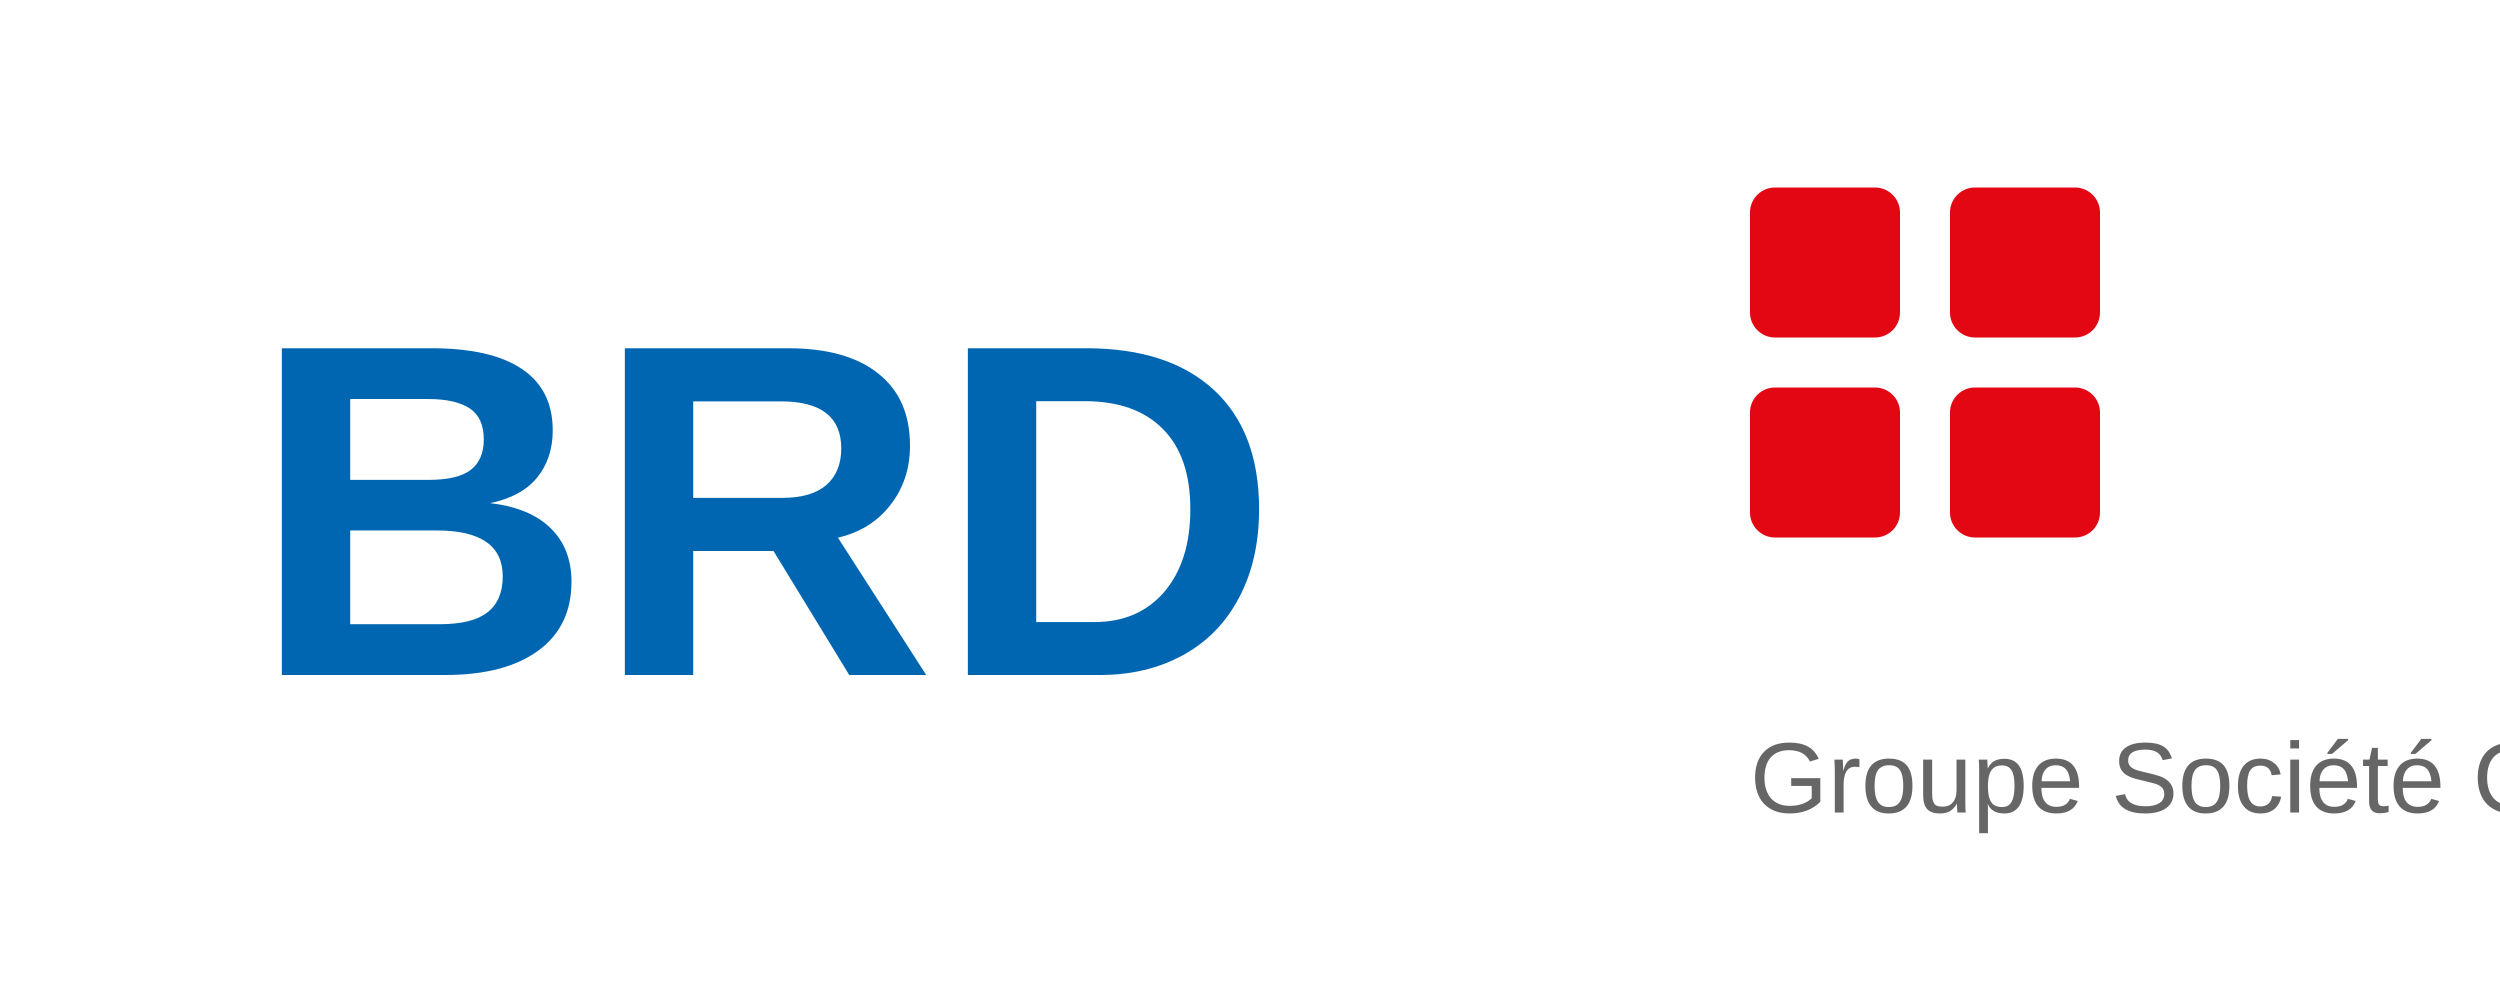
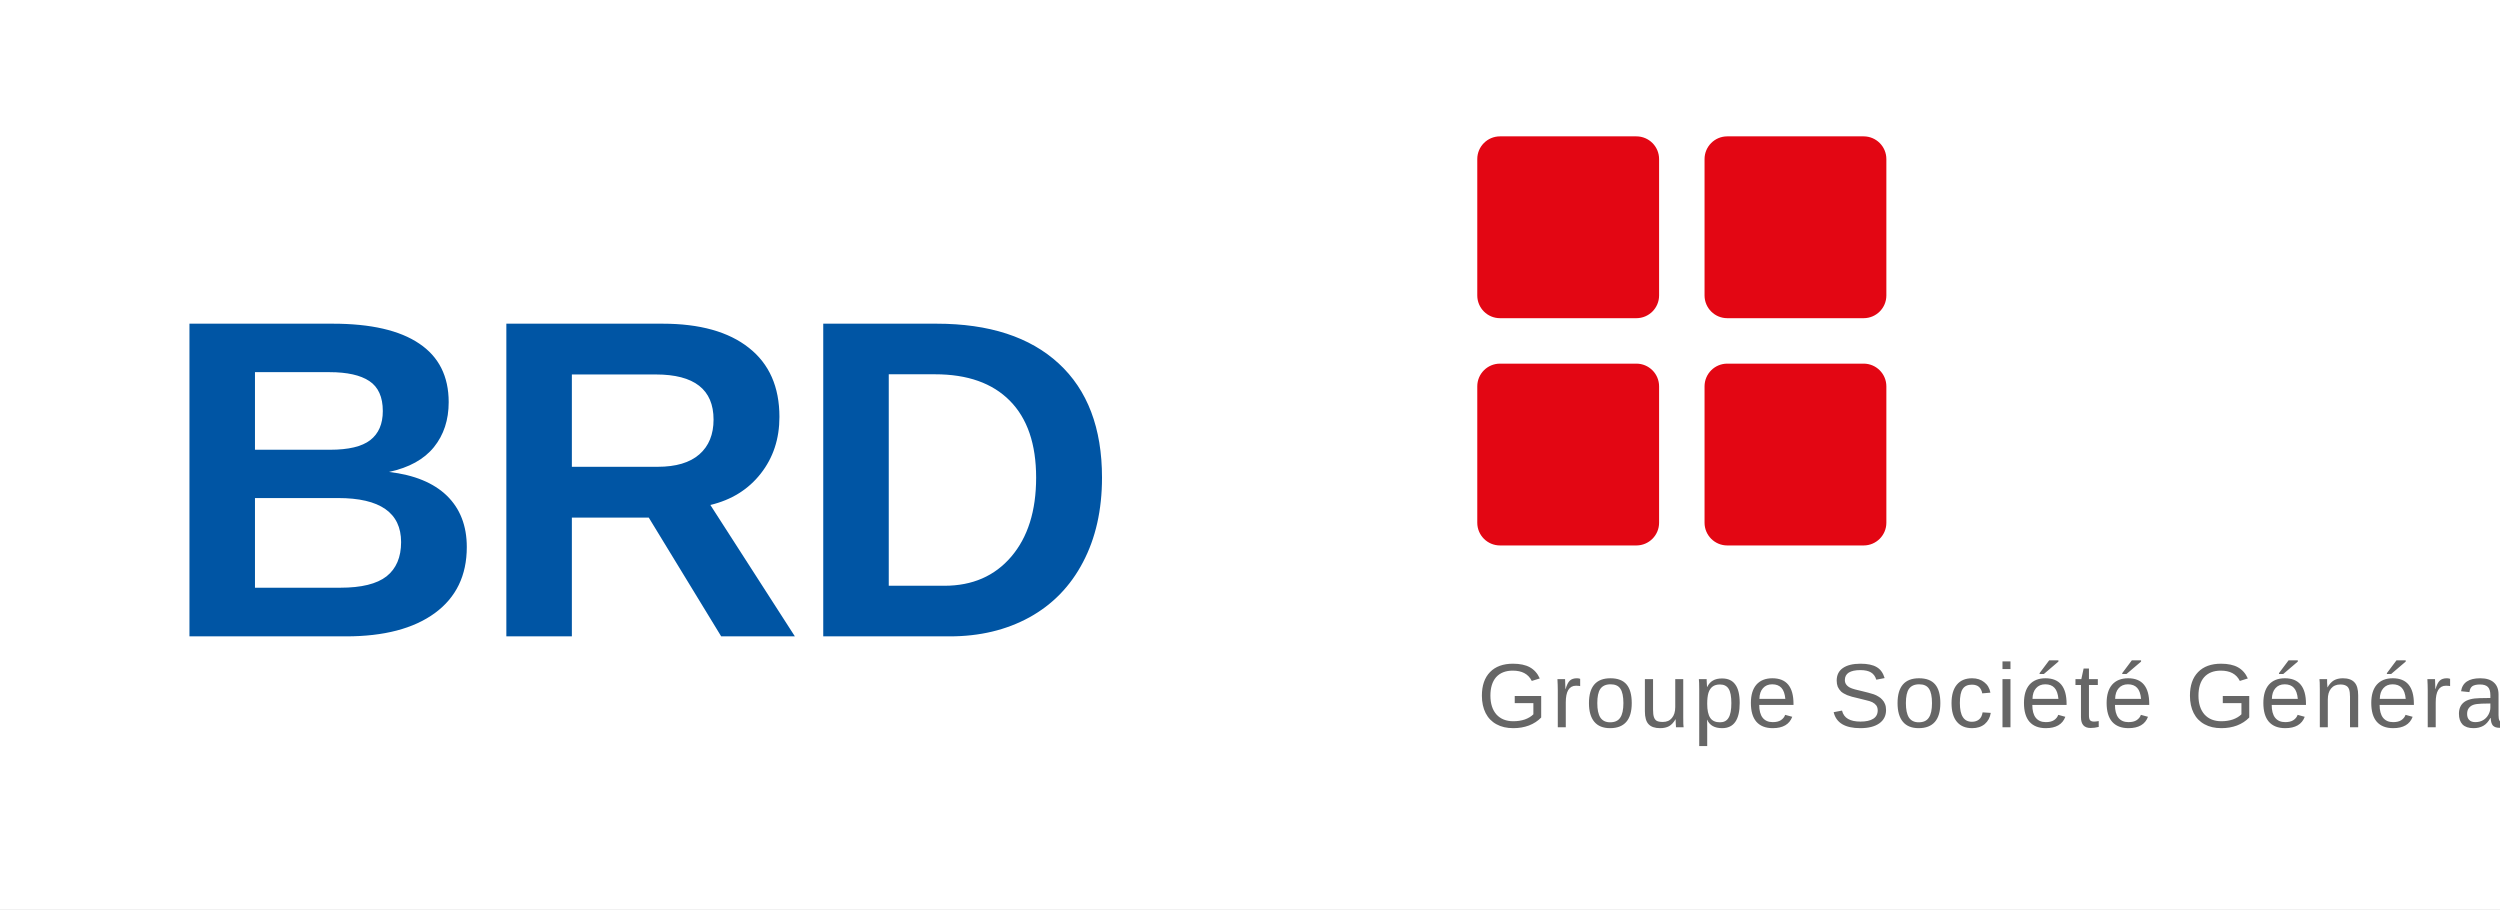
- <svg xmlns="http://www.w3.org/2000/svg" viewBox="0 0 200 80">
-   <rect width="200" height="80" fill="white" />
-   <text x="20" y="54" font-family="Arial,sans-serif" font-size="38" font-weight="900" fill="#0066B2">BRD</text>
-   <rect x="140" y="15" width="12" height="12" rx="2" fill="#E30613" />
-   <rect x="156" y="15" width="12" height="12" rx="2" fill="#E30613" />
-   <rect x="140" y="31" width="12" height="12" rx="2" fill="#E30613" />
-   <rect x="156" y="31" width="12" height="12" rx="2" fill="#E30613" />
-   <text x="140" y="65" font-family="Arial,sans-serif" font-size="8" fill="#666">Groupe Société Générale</text>
+ <svg xmlns="http://www.w3.org/2000/svg" viewBox="0 0 220 80">
+   <rect width="220" height="80" fill="white" />
+   <text x="14" y="56" font-family="'Arial Black', Arial, sans-serif" font-size="40" font-weight="900" fill="#0055A4" letter-spacing="-1">BRD</text>
+   <rect x="130" y="12" width="16" height="16" rx="2" fill="#E30613" />
+   <rect x="150" y="12" width="16" height="16" rx="2" fill="#E30613" />
+   <rect x="130" y="32" width="16" height="16" rx="2" fill="#E30613" />
+   <rect x="150" y="32" width="16" height="16" rx="2" fill="#E30613" />
+   <text x="130" y="64" font-family="Arial, sans-serif" font-size="8" font-weight="500" fill="#666" letter-spacing="0.3">Groupe Société Générale</text>
</svg>
